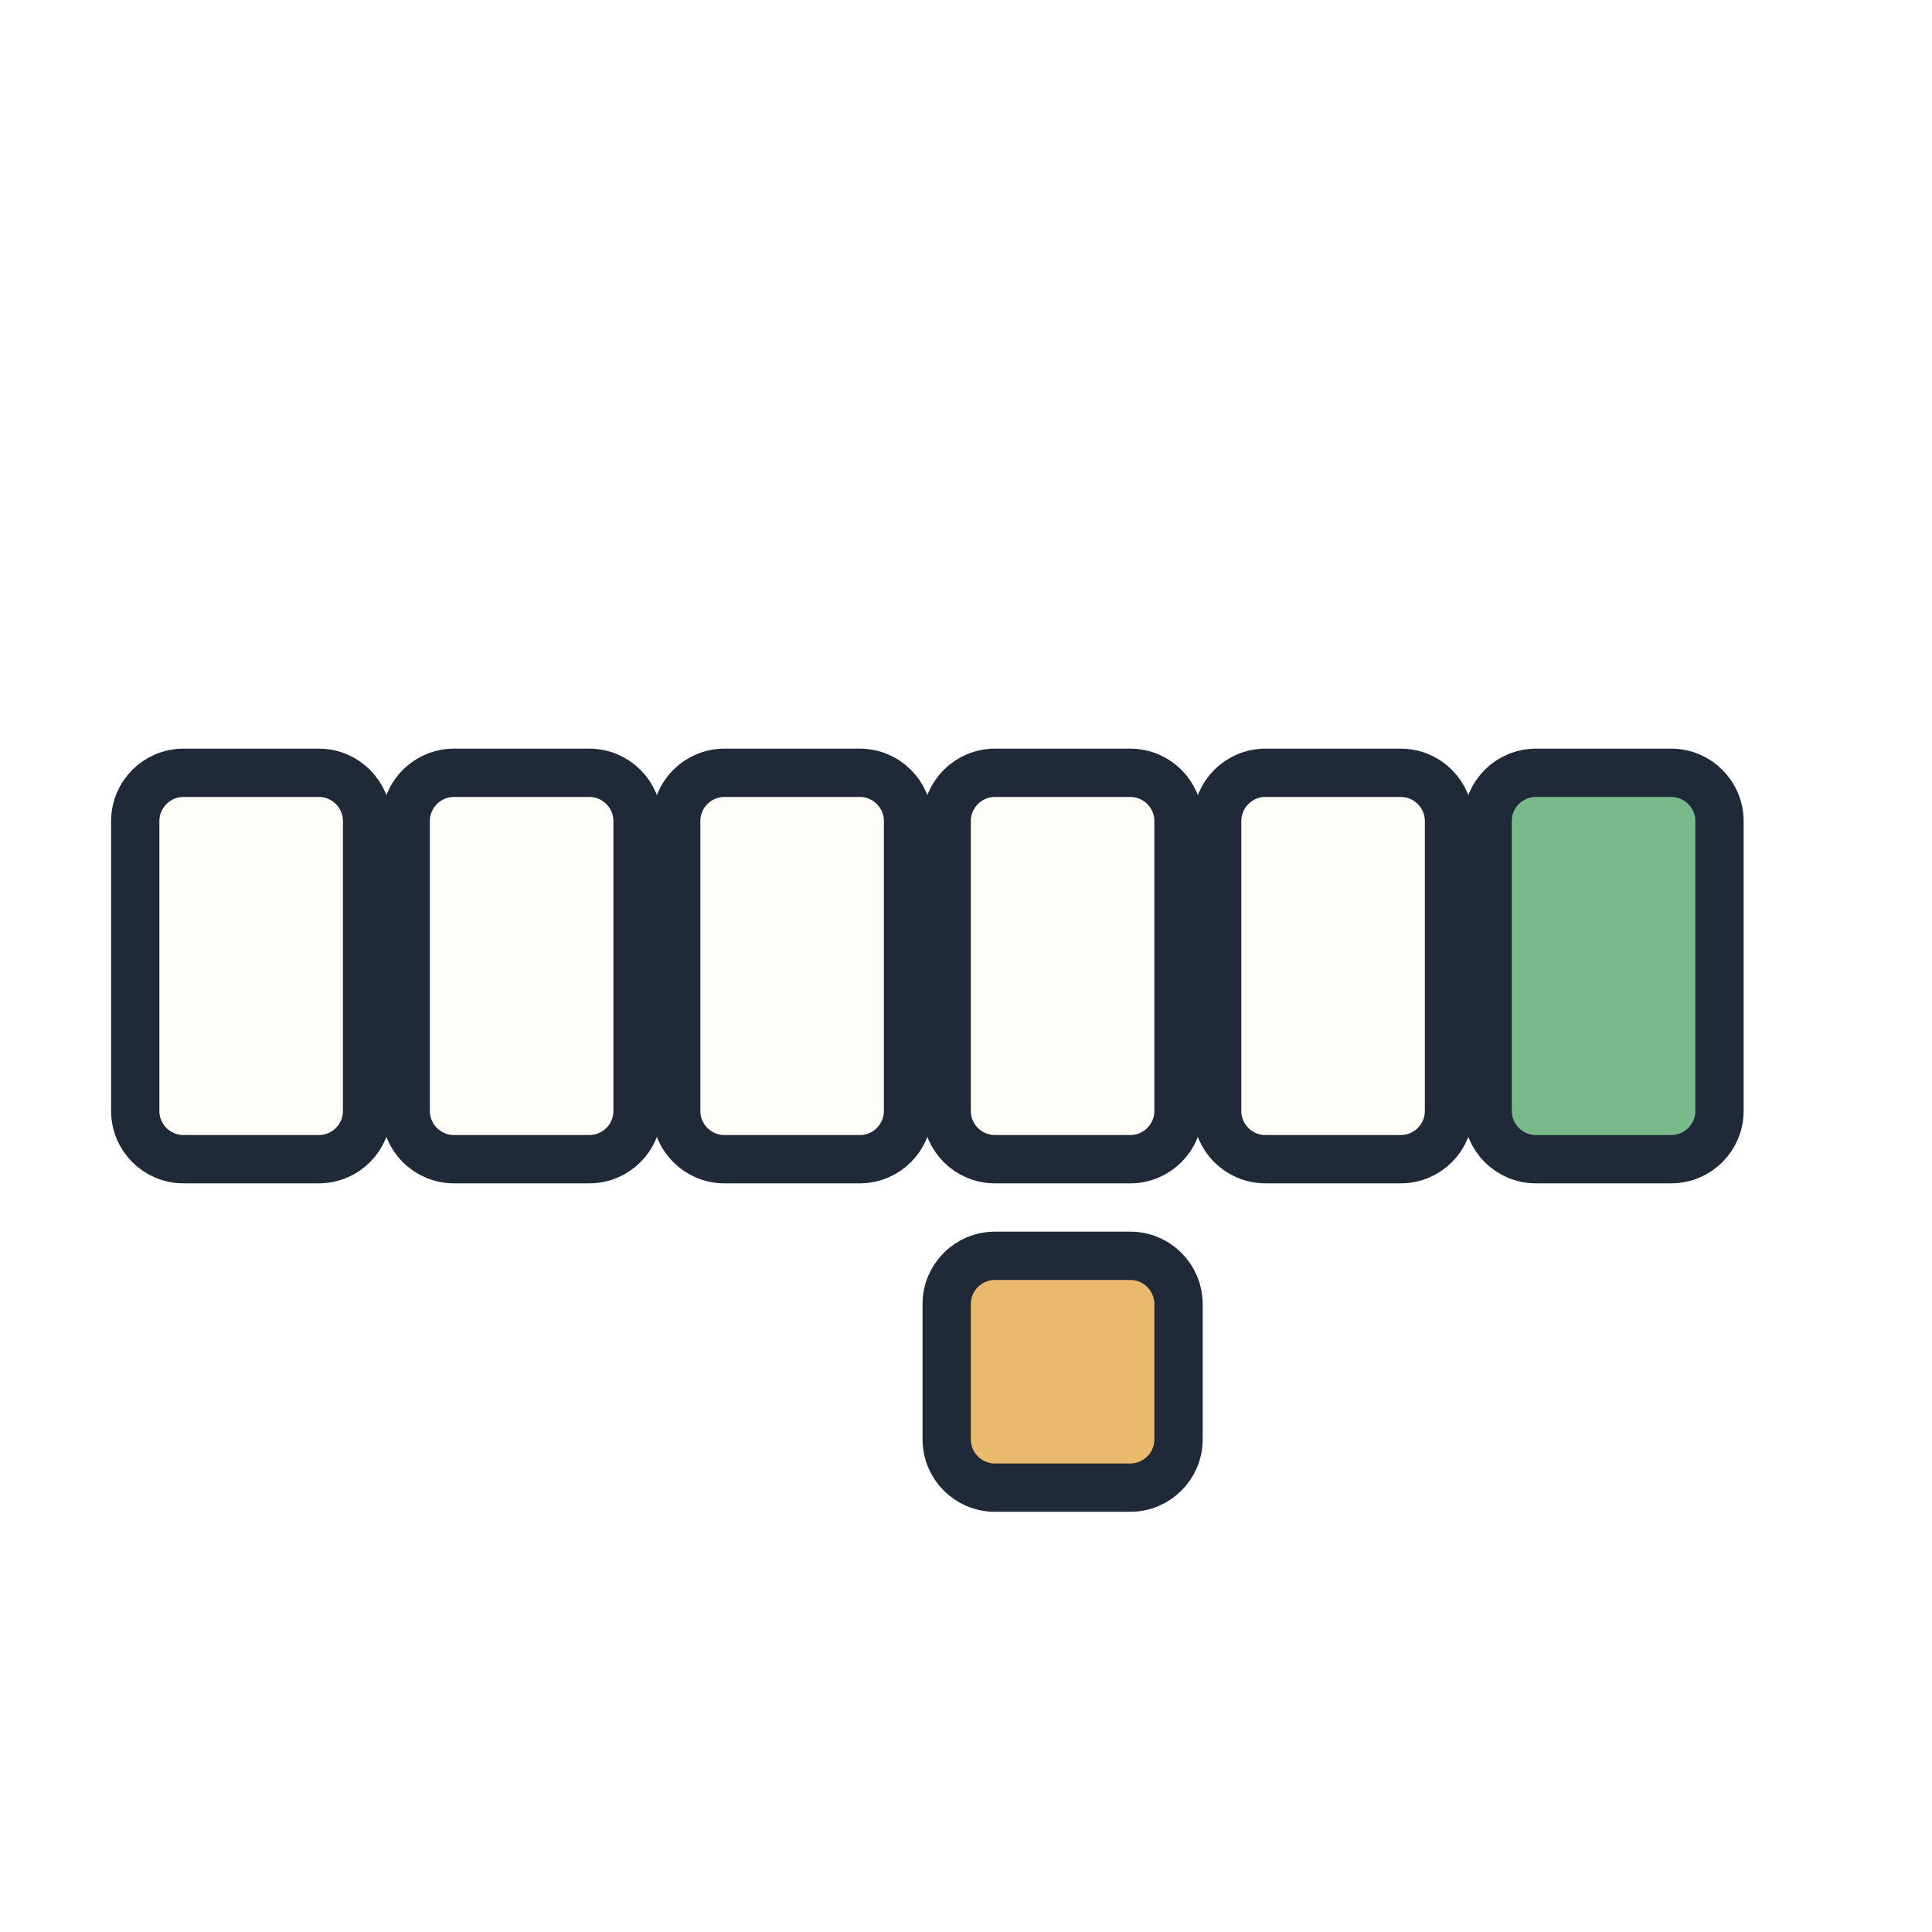
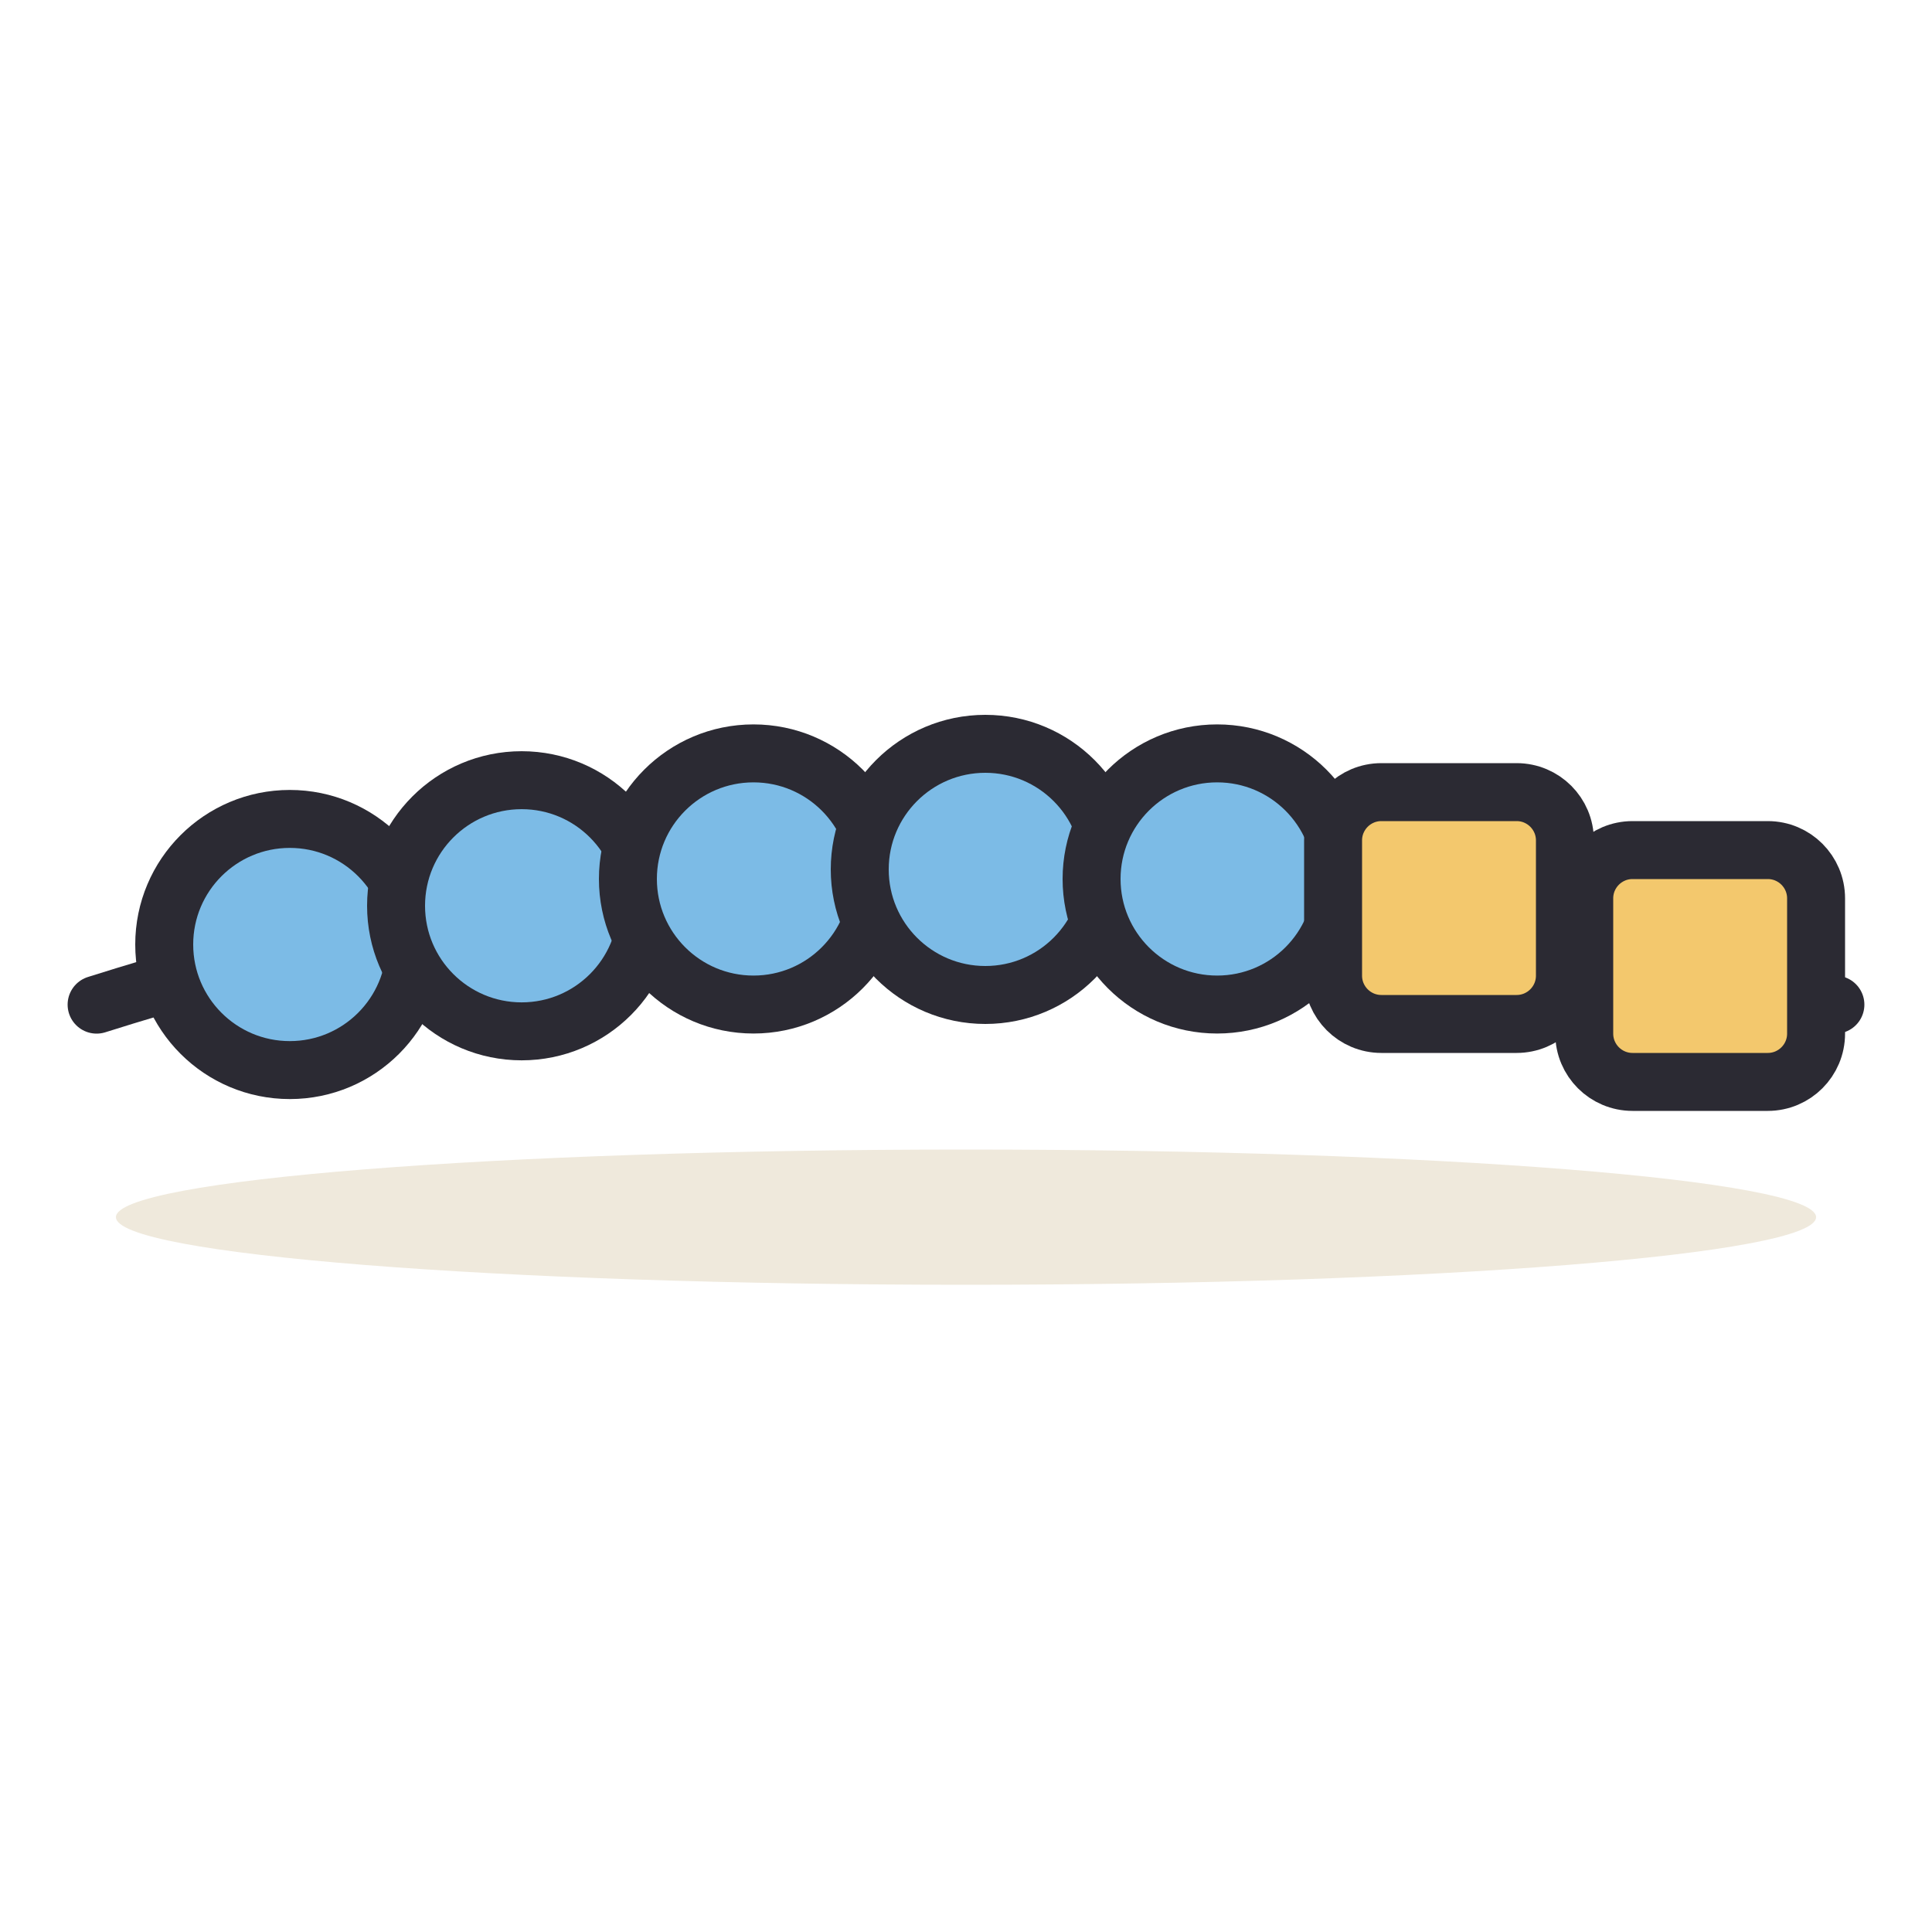
<svg xmlns="http://www.w3.org/2000/svg" viewBox="0 0 200 200" width="200" height="200" role="img" fill="none">
-   <g stroke="#1f2937" stroke-width="5" stroke-linejoin="round">
-     <rect x="14" y="80" width="24" height="40" rx="5" fill="#fffdf7" />
-     <rect x="42" y="80" width="24" height="40" rx="5" fill="#fffdf7" />
-     <rect x="70" y="80" width="24" height="40" rx="5" fill="#fffdf7" />
-     <rect x="98" y="80" width="24" height="40" rx="5" fill="#fffdf7" />
-     <rect x="126" y="80" width="24" height="40" rx="5" fill="#fffdf7" />
-     <rect x="154" y="80" width="24" height="40" rx="5" fill="#79b98a" />
-     <rect x="98" y="130" width="24" height="24" rx="5" fill="#e9b96e" />
-   </g>
+   <ellipse cx="100" cy="126" rx="88" ry="7" fill="#efe9dc" />
+   <path d="M10 104 q95 -30 180 0" fill="none" stroke="#2b2a33" stroke-width="6" stroke-linejoin="round" stroke-linecap="round" />
+   <circle cx="30" cy="97.775" r="13" fill="#7cbbe6" stroke="#2b2a33" stroke-width="6" stroke-linejoin="round" stroke-linecap="round" />
+   <circle cx="54" cy="93.765" r="13" fill="#7cbbe6" stroke="#2b2a33" stroke-width="6" stroke-linejoin="round" stroke-linecap="round" />
+   <circle cx="78" cy="90.99" r="13" fill="#7cbbe6" stroke="#2b2a33" stroke-width="6" stroke-linejoin="round" stroke-linecap="round" />
+   <circle cx="102" cy="90" r="13" fill="#7cbbe6" stroke="#2b2a33" stroke-width="6" stroke-linejoin="round" stroke-linecap="round" />
+   <circle cx="126" cy="90.99" r="13" fill="#7cbbe6" stroke="#2b2a33" stroke-width="6" stroke-linejoin="round" stroke-linecap="round" />
+   <rect x="138" y="82" width="24" height="24" rx="5" fill="#f3c86d" stroke="#2b2a33" stroke-width="6" stroke-linejoin="round" stroke-linecap="round" />
+   <rect x="164" y="88" width="24" height="24" rx="5" fill="#f3c86d" stroke="#2b2a33" stroke-width="6" stroke-linejoin="round" stroke-linecap="round" />
</svg>
